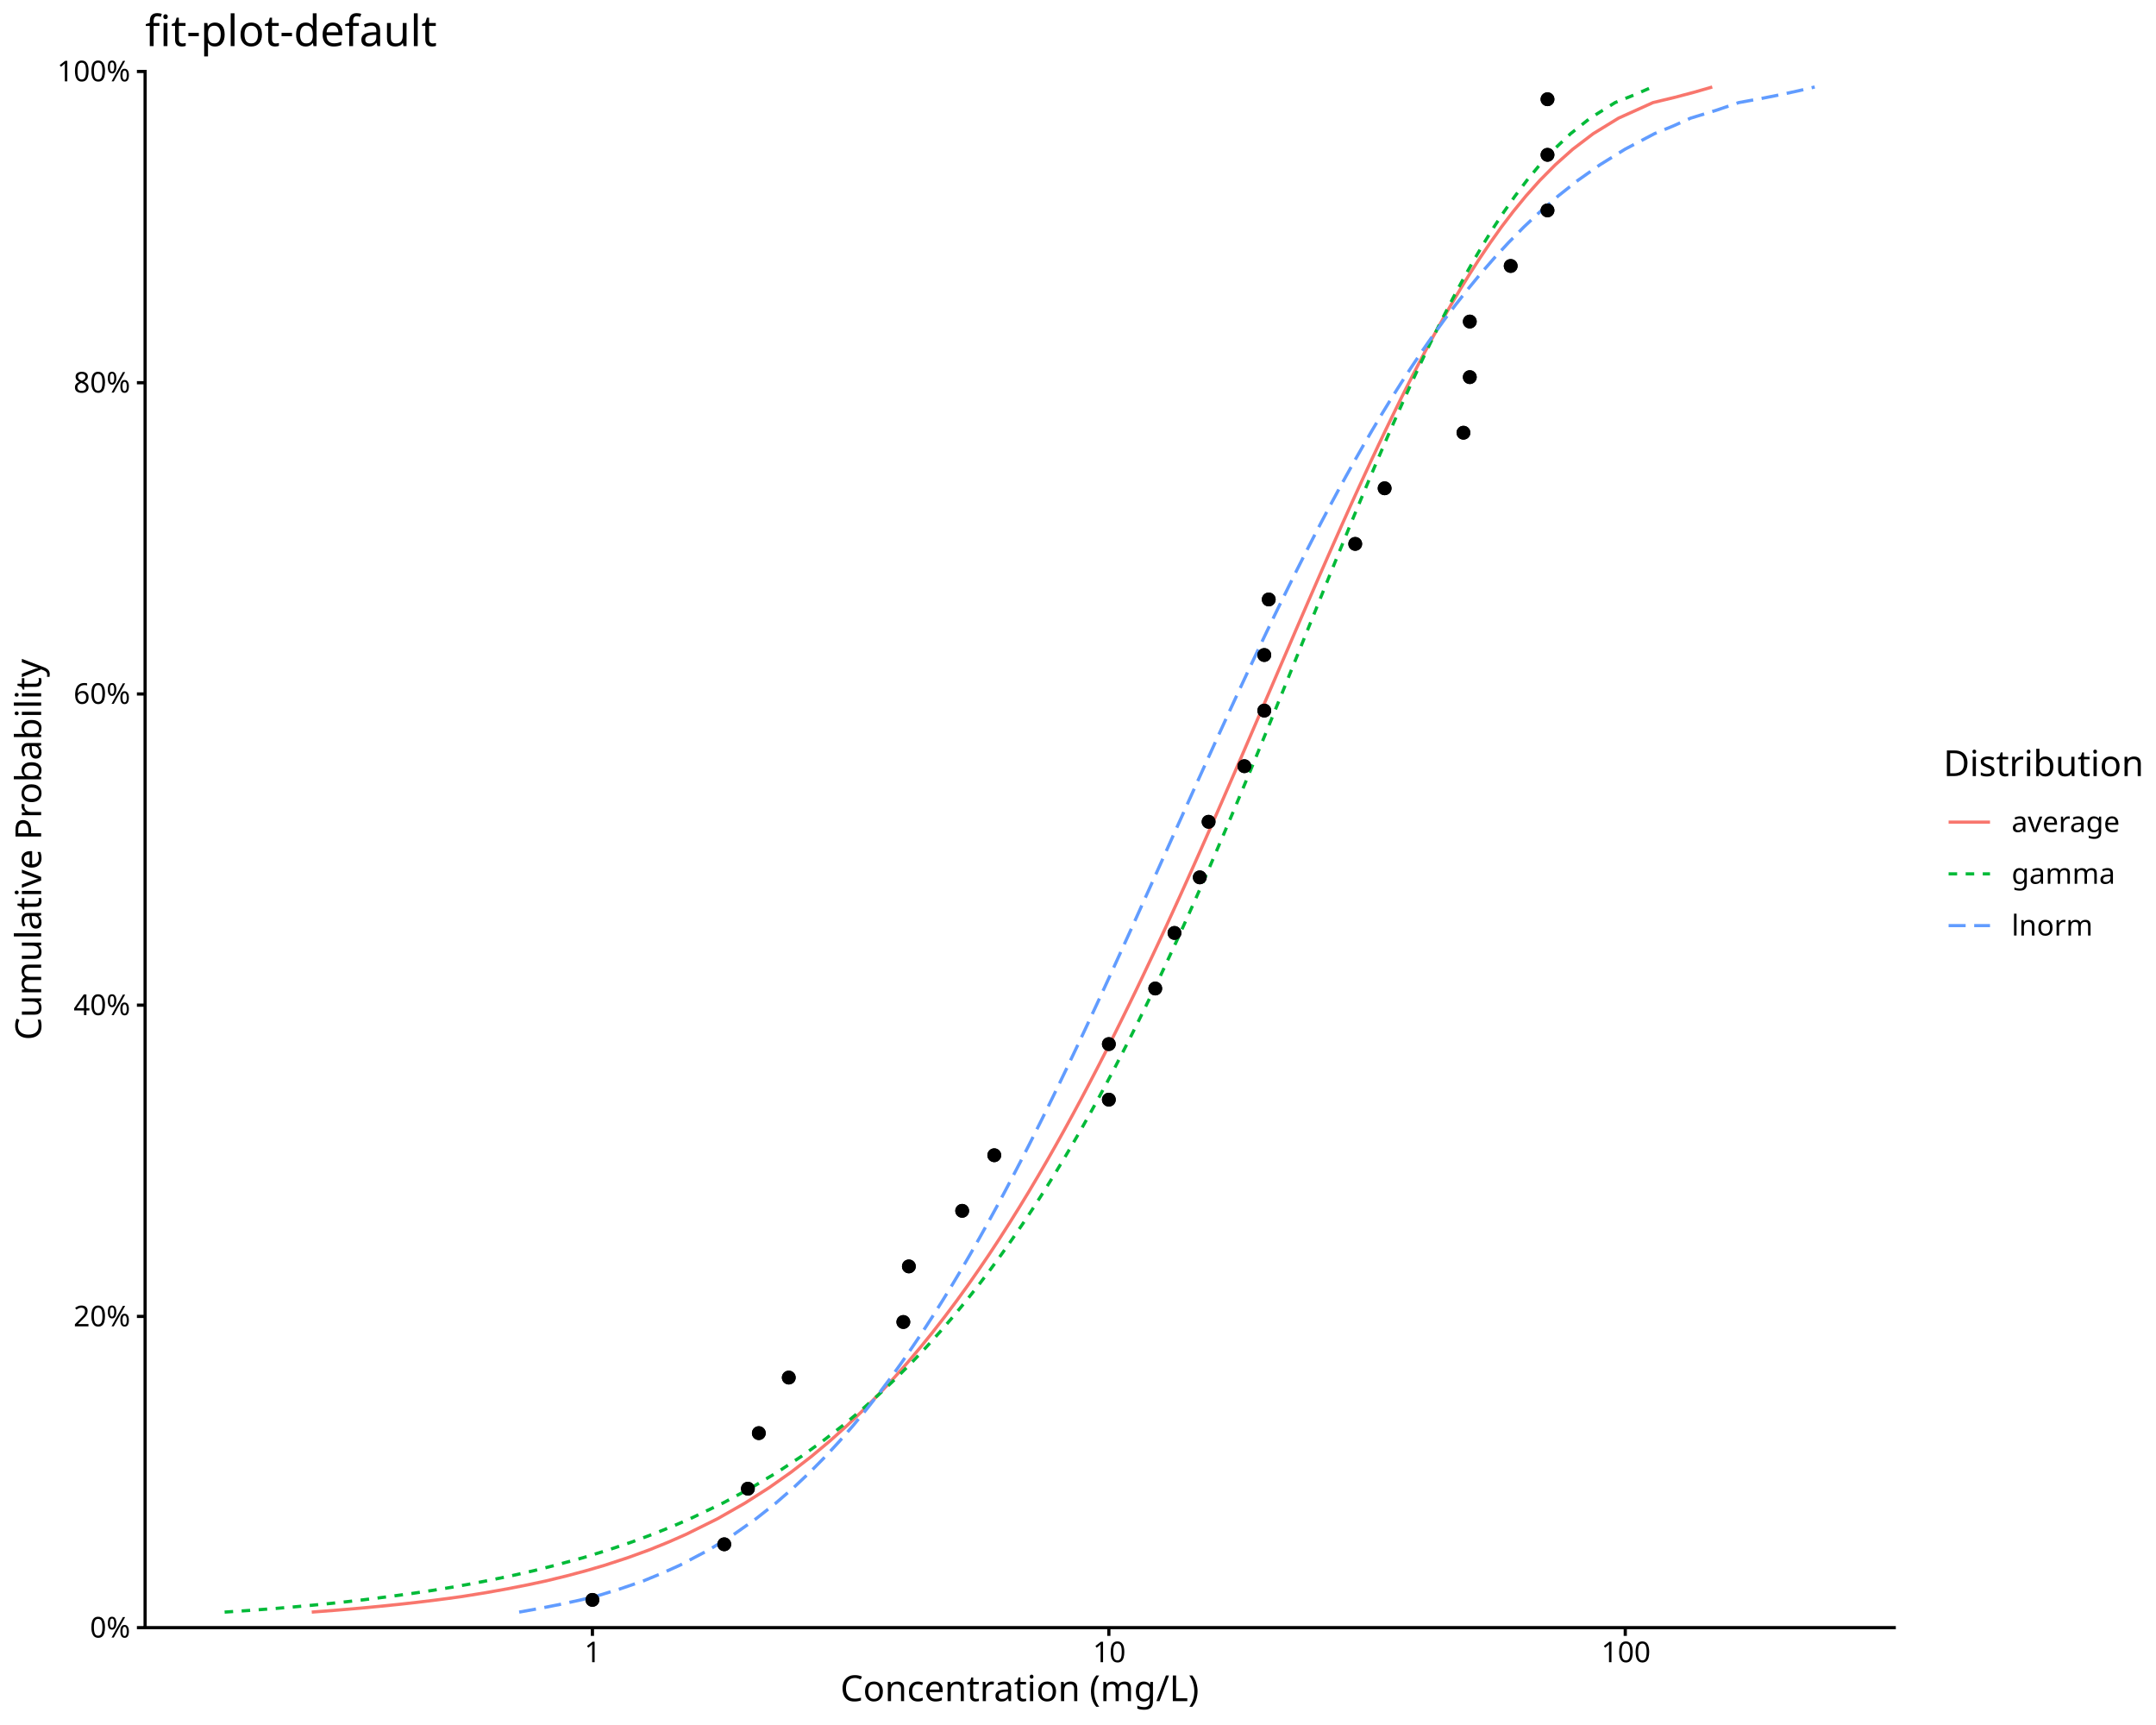
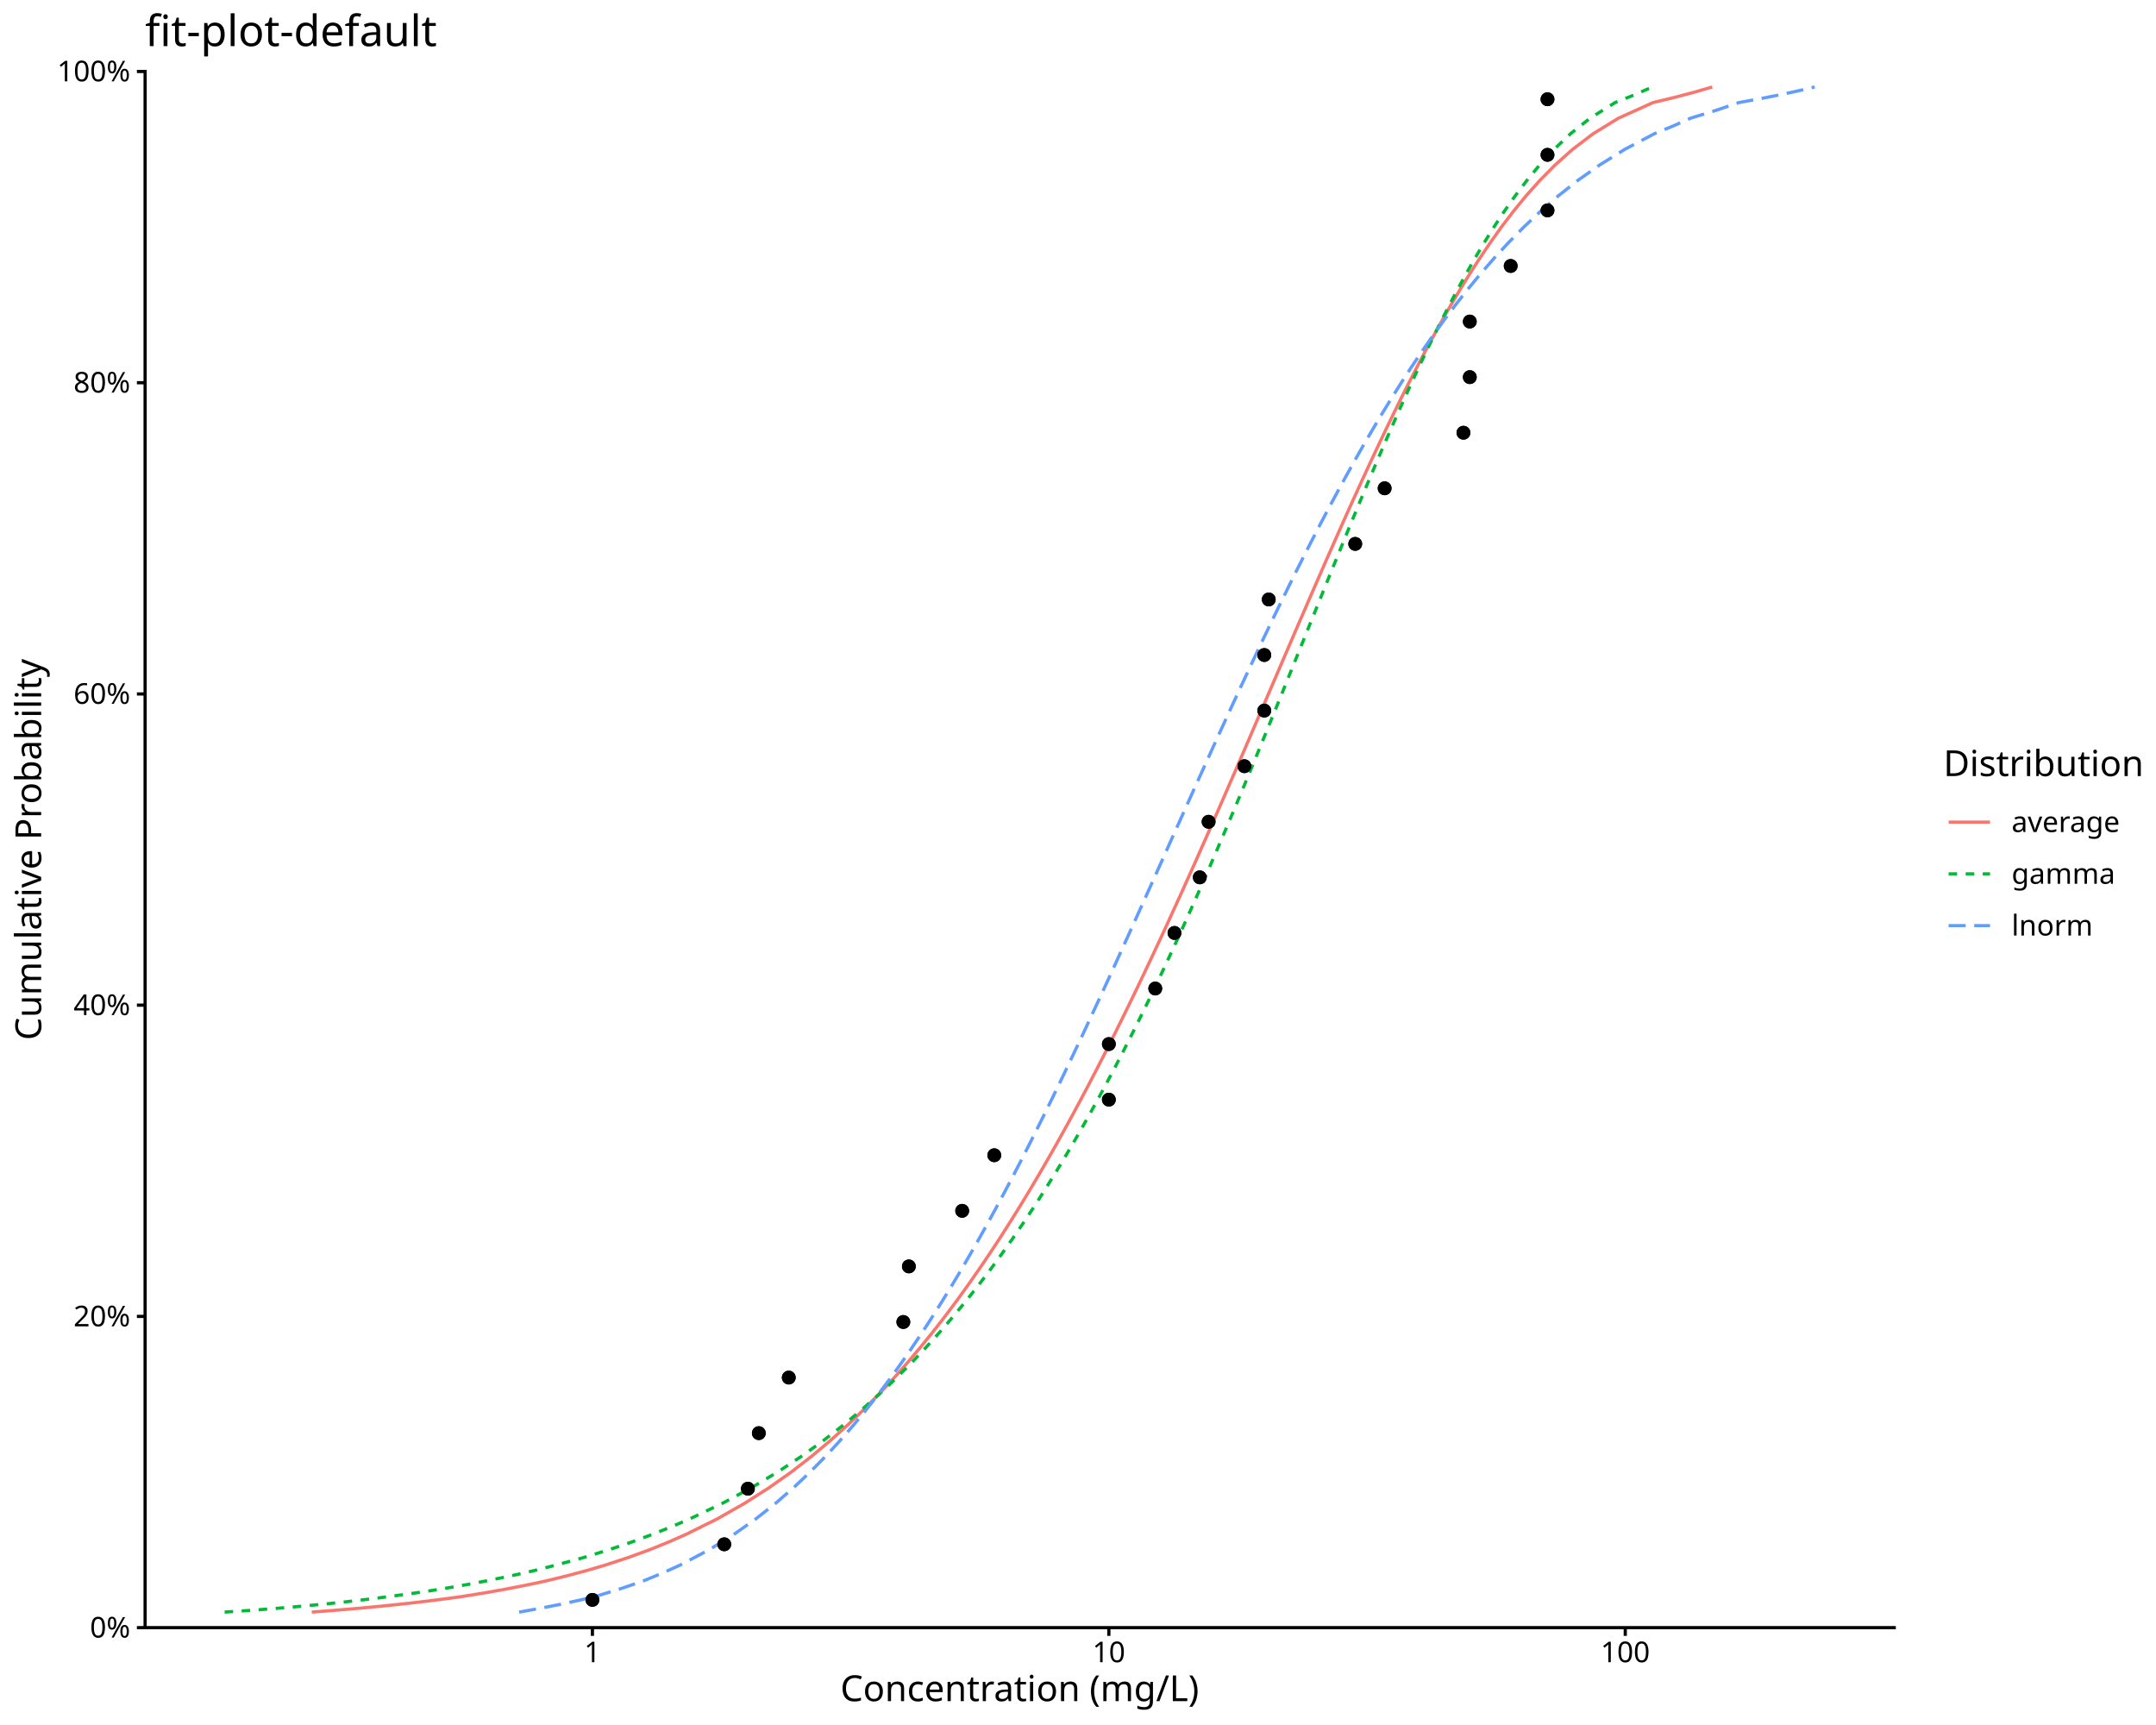
<svg xmlns="http://www.w3.org/2000/svg" class="svglite" data-engine-version="2.0" width="720.00pt" height="576.00pt" viewBox="0 0 720.00 576.00">
  <defs>
    <style type="text/css">
    .svglite line, .svglite polyline, .svglite polygon, .svglite path, .svglite rect, .svglite circle {
      fill: none;
      stroke: #000000;
      stroke-linecap: round;
      stroke-linejoin: round;
      stroke-miterlimit: 10.00;
    }
  </style>
  </defs>
  <rect width="100%" height="100%" style="stroke: none; fill: #FFFFFF;" />
  <defs>
    <clipPath id="cpMC4wMHw3MjAuMDB8MC4wMHw1NzYuMDA=">
      <rect x="0.00" y="0.00" width="720.00" height="576.00" />
    </clipPath>
  </defs>
  <g clip-path="url(#cpMC4wMHw3MjAuMDB8MC4wMHw1NzYuMDA=)">
    <rect x="0.00" y="0.00" width="720.00" height="576.00" style="stroke-width: 1.07; stroke: #FFFFFF; fill: #FFFFFF;" />
  </g>
  <defs>
    <clipPath id="cpNDguNDZ8NjMyLjU4fDIzLjg2fDU0My41MA==">
      <rect x="48.46" y="23.86" width="584.12" height="519.64" />
    </clipPath>
  </defs>
  <g clip-path="url(#cpNDguNDZ8NjMyLjU4fDIzLjg2fDU0My41MA==)">
    <rect x="48.46" y="23.86" width="584.12" height="519.64" style="stroke-width: 1.07; stroke: none; fill: #FFFFFF;" />
    <polyline points="104.11,538.30 112.54,537.65 120.11,537.00 126.98,536.35 133.28,535.71 139.09,535.06 144.48,534.41 149.51,533.76 154.22,533.11 162.27,531.81 169.55,530.51 176.17,529.21 182.26,527.91 189.35,526.18 195.82,524.45 201.78,522.71 209.69,520.12 216.83,517.52 223.24,514.92 229.14,512.32 239.61,507.13 248.74,501.93 256.88,496.73 264.23,491.54 270.95,486.34 277.17,481.14 282.95,475.95 288.37,470.75 293.48,465.55 298.32,460.36 302.92,455.16 307.32,449.96 311.52,444.77 315.57,439.57 319.46,434.38 323.22,429.18 326.85,423.98 330.38,418.79 333.80,413.59 337.12,408.39 340.36,403.20 343.53,398.00 346.61,392.80 349.63,387.61 352.59,382.41 355.49,377.21 358.33,372.02 361.12,366.82 363.86,361.63 366.56,356.43 369.22,351.23 371.84,346.04 374.42,340.84 376.97,335.64 379.49,330.45 381.97,325.25 384.43,320.05 386.87,314.86 389.28,309.66 391.66,304.46 394.03,299.27 396.38,294.07 398.71,288.88 401.02,283.68 403.32,278.48 405.61,273.29 407.89,268.09 410.15,262.89 412.41,257.70 414.66,252.50 416.90,247.30 419.13,242.11 421.37,236.91 423.60,231.72 425.83,226.52 428.06,221.32 430.30,216.13 432.53,210.93 434.78,205.73 437.03,200.54 439.29,195.34 441.56,190.14 443.84,184.95 446.14,179.75 448.45,174.55 450.78,169.36 453.14,164.16 455.52,158.97 457.93,153.77 460.37,148.57 462.84,143.38 465.36,138.18 467.91,132.98 470.52,127.79 473.19,122.59 475.91,117.39 478.71,112.20 481.59,107.00 484.56,101.80 487.64,96.61 490.84,91.41 494.18,86.22 497.69,81.02 501.39,75.82 505.35,70.63 509.60,65.43 514.24,60.23 519.38,55.04 525.21,49.84 532.05,44.64 540.51,39.45 552.04,34.25 559.23,32.52 565.78,30.79 571.81,29.05 " style="stroke-width: 1.07; stroke: #F8766D; stroke-linecap: butt;" />
    <polyline points="75.01,538.30 83.52,537.73 91.16,537.15 98.09,536.57 104.43,535.99 110.28,535.42 115.71,534.84 120.77,534.26 125.51,533.68 129.96,533.11 137.63,532.07 144.59,531.03 150.95,529.99 156.82,528.95 162.26,527.91 170.74,526.18 178.36,524.45 185.27,522.71 194.78,520.12 203.21,517.52 210.93,514.92 217.93,512.32 224.45,509.72 230.44,507.13 241.34,501.93 250.99,496.73 259.67,491.54 267.57,486.34 274.81,481.14 281.51,475.95 287.75,470.75 293.59,465.55 299.09,460.36 304.28,455.16 309.20,449.96 313.88,444.77 318.35,439.57 322.63,434.38 326.74,429.18 330.69,423.98 334.49,418.79 338.16,413.59 341.72,408.39 345.16,403.20 348.50,398.00 351.74,392.80 354.90,387.61 357.98,382.41 360.98,377.21 363.91,372.02 366.78,366.82 369.58,361.63 372.33,356.43 375.02,351.23 377.66,346.04 380.26,340.84 382.81,335.64 385.32,330.45 387.80,325.25 390.23,320.05 392.64,314.86 395.01,309.66 397.35,304.46 399.67,299.27 401.96,294.07 404.22,288.88 406.46,283.68 408.69,278.48 410.89,273.29 413.08,268.09 415.25,262.89 417.41,257.70 419.56,252.50 421.69,247.30 423.81,242.11 425.93,236.91 428.04,231.72 430.14,226.52 432.24,221.32 434.34,216.13 436.44,210.93 438.54,205.73 440.64,200.54 442.74,195.34 444.85,190.14 446.97,184.95 449.10,179.75 451.23,174.55 453.39,169.36 455.56,164.16 457.74,158.97 459.95,153.77 462.18,148.57 464.44,143.38 466.73,138.18 469.06,132.98 471.42,127.79 473.83,122.59 476.29,117.39 478.81,112.20 481.39,107.00 484.04,101.80 486.78,96.61 489.62,91.41 492.57,86.22 495.65,81.02 498.89,75.82 502.31,70.63 505.97,65.43 509.91,60.23 514.21,55.04 519.01,49.84 524.50,44.64 531.03,39.45 539.37,34.25 545.84,31.65 551.79,29.05 " style="stroke-width: 1.07; stroke: #00BA38; stroke-dasharray: 2.85,2.85; stroke-linecap: butt;" />
    <polyline points="173.38,538.30 180.57,537.00 187.12,535.71 193.15,534.41 198.73,533.11 207.20,530.51 214.81,527.91 221.10,525.31 226.91,522.71 236.75,517.52 245.13,512.32 252.47,507.13 259.05,501.93 265.03,496.73 270.53,491.54 275.65,486.34 280.44,481.14 284.96,475.95 289.25,470.75 293.33,465.55 297.23,460.36 300.98,455.16 304.58,449.96 308.07,444.77 311.44,439.57 314.71,434.38 317.90,429.18 321.00,423.98 324.02,418.79 326.98,413.59 329.88,408.39 332.72,403.20 335.51,398.00 338.24,392.80 340.94,387.61 343.59,382.41 346.21,377.21 348.80,372.02 351.35,366.82 353.87,361.63 356.37,356.43 358.84,351.23 361.30,346.04 363.73,340.84 366.14,335.64 368.54,330.45 370.93,325.25 373.30,320.05 375.66,314.86 378.02,309.66 380.36,304.46 382.70,299.27 385.04,294.07 387.37,288.88 389.70,283.68 392.03,278.48 394.37,273.29 396.70,268.09 399.04,262.89 401.39,257.70 403.74,252.50 406.10,247.30 408.48,242.11 410.86,236.91 413.26,231.72 415.68,226.52 418.11,221.32 420.56,216.13 423.03,210.93 425.53,205.73 428.06,200.54 430.61,195.34 433.19,190.14 435.81,184.95 438.47,179.75 441.16,174.55 443.90,169.36 446.69,164.16 449.53,158.97 452.42,153.77 455.38,148.57 458.41,143.38 461.51,138.18 464.69,132.98 467.96,127.79 471.34,122.59 474.82,117.39 478.43,112.20 482.18,107.00 486.08,101.80 490.16,96.61 494.44,91.41 498.96,86.22 503.76,81.02 508.87,75.82 514.38,70.63 520.36,65.43 526.93,60.23 534.28,55.04 542.65,49.84 552.50,44.64 558.79,42.05 564.59,39.45 573.07,36.85 580.68,34.25 587.86,32.95 594.42,31.65 600.45,30.35 606.03,29.05 " style="stroke-width: 1.07; stroke: #619CFF; stroke-dasharray: 5.69,2.85; stroke-linecap: butt;" />
    <circle cx="253.41" cy="478.54" r="1.95" style="stroke-width: 0.71; fill: #000000;" />
    <circle cx="263.41" cy="459.99" r="1.95" style="stroke-width: 0.71; fill: #000000;" />
    <circle cx="303.52" cy="422.87" r="1.95" style="stroke-width: 0.71; fill: #000000;" />
    <circle cx="370.30" cy="367.19" r="1.95" style="stroke-width: 0.71; fill: #000000;" />
    <circle cx="403.61" cy="274.40" r="1.95" style="stroke-width: 0.71; fill: #000000;" />
    <circle cx="415.56" cy="255.84" r="1.95" style="stroke-width: 0.71; fill: #000000;" />
    <circle cx="332.04" cy="385.75" r="1.95" style="stroke-width: 0.71; fill: #000000;" />
    <circle cx="370.30" cy="348.63" r="1.95" style="stroke-width: 0.71; fill: #000000;" />
    <circle cx="392.22" cy="311.52" r="1.95" style="stroke-width: 0.71; fill: #000000;" />
    <circle cx="400.67" cy="292.96" r="1.95" style="stroke-width: 0.71; fill: #000000;" />
    <circle cx="422.21" cy="237.28" r="1.95" style="stroke-width: 0.71; fill: #000000;" />
    <circle cx="422.21" cy="218.72" r="1.95" style="stroke-width: 0.71; fill: #000000;" />
    <circle cx="423.70" cy="200.17" r="1.95" style="stroke-width: 0.71; fill: #000000;" />
    <circle cx="488.72" cy="144.49" r="1.95" style="stroke-width: 0.71; fill: #000000;" />
    <circle cx="490.84" cy="125.93" r="1.95" style="stroke-width: 0.71; fill: #000000;" />
    <circle cx="516.79" cy="70.25" r="1.95" style="stroke-width: 0.71; fill: #000000;" />
    <circle cx="516.79" cy="51.70" r="1.95" style="stroke-width: 0.71; fill: #000000;" />
    <circle cx="516.79" cy="33.14" r="1.95" style="stroke-width: 0.71; fill: #000000;" />
    <circle cx="197.84" cy="534.22" r="1.95" style="stroke-width: 0.71; fill: #000000;" />
    <circle cx="241.87" cy="515.66" r="1.95" style="stroke-width: 0.71; fill: #000000;" />
    <circle cx="249.76" cy="497.10" r="1.95" style="stroke-width: 0.71; fill: #000000;" />
    <circle cx="301.67" cy="441.43" r="1.95" style="stroke-width: 0.71; fill: #000000;" />
    <circle cx="321.32" cy="404.31" r="1.95" style="stroke-width: 0.71; fill: #000000;" />
    <circle cx="385.80" cy="330.08" r="1.95" style="stroke-width: 0.71; fill: #000000;" />
    <circle cx="452.58" cy="181.61" r="1.95" style="stroke-width: 0.71; fill: #000000;" />
    <circle cx="462.40" cy="163.05" r="1.95" style="stroke-width: 0.71; fill: #000000;" />
    <circle cx="490.84" cy="107.37" r="1.95" style="stroke-width: 0.71; fill: #000000;" />
    <circle cx="504.50" cy="88.81" r="1.95" style="stroke-width: 0.71; fill: #000000;" />
    <circle cx="253.41" cy="478.54" r="1.95" style="stroke-width: 0.71; fill: #000000;" />
    <circle cx="263.41" cy="459.99" r="1.95" style="stroke-width: 0.71; fill: #000000;" />
    <circle cx="303.52" cy="422.87" r="1.95" style="stroke-width: 0.71; fill: #000000;" />
    <circle cx="370.30" cy="367.19" r="1.95" style="stroke-width: 0.71; fill: #000000;" />
    <circle cx="403.61" cy="274.40" r="1.95" style="stroke-width: 0.71; fill: #000000;" />
    <circle cx="415.56" cy="255.84" r="1.95" style="stroke-width: 0.71; fill: #000000;" />
    <circle cx="332.04" cy="385.75" r="1.95" style="stroke-width: 0.71; fill: #000000;" />
    <circle cx="370.30" cy="348.63" r="1.95" style="stroke-width: 0.71; fill: #000000;" />
    <circle cx="392.22" cy="311.52" r="1.95" style="stroke-width: 0.71; fill: #000000;" />
    <circle cx="400.67" cy="292.96" r="1.95" style="stroke-width: 0.71; fill: #000000;" />
    <circle cx="422.21" cy="237.28" r="1.95" style="stroke-width: 0.71; fill: #000000;" />
    <circle cx="422.21" cy="218.72" r="1.95" style="stroke-width: 0.71; fill: #000000;" />
    <circle cx="423.70" cy="200.17" r="1.95" style="stroke-width: 0.71; fill: #000000;" />
    <circle cx="488.72" cy="144.49" r="1.95" style="stroke-width: 0.71; fill: #000000;" />
    <circle cx="490.84" cy="125.93" r="1.95" style="stroke-width: 0.71; fill: #000000;" />
    <circle cx="516.79" cy="70.25" r="1.95" style="stroke-width: 0.71; fill: #000000;" />
    <circle cx="516.79" cy="51.70" r="1.95" style="stroke-width: 0.71; fill: #000000;" />
    <circle cx="516.79" cy="33.14" r="1.95" style="stroke-width: 0.71; fill: #000000;" />
    <circle cx="197.84" cy="534.22" r="1.95" style="stroke-width: 0.71; fill: #000000;" />
    <circle cx="241.87" cy="515.66" r="1.95" style="stroke-width: 0.71; fill: #000000;" />
    <circle cx="249.76" cy="497.10" r="1.95" style="stroke-width: 0.71; fill: #000000;" />
    <circle cx="301.67" cy="441.43" r="1.95" style="stroke-width: 0.71; fill: #000000;" />
    <circle cx="321.32" cy="404.31" r="1.95" style="stroke-width: 0.71; fill: #000000;" />
    <circle cx="385.80" cy="330.08" r="1.95" style="stroke-width: 0.71; fill: #000000;" />
    <circle cx="452.58" cy="181.61" r="1.95" style="stroke-width: 0.71; fill: #000000;" />
    <circle cx="462.40" cy="163.05" r="1.95" style="stroke-width: 0.71; fill: #000000;" />
    <circle cx="490.84" cy="107.37" r="1.95" style="stroke-width: 0.71; fill: #000000;" />
    <circle cx="504.50" cy="88.81" r="1.95" style="stroke-width: 0.71; fill: #000000;" />
    <polyline points="253.41,478.54 253.41,478.54 " style="stroke-width: 1.07; stroke-linecap: butt;" />
    <polyline points="263.41,459.99 263.41,459.99 " style="stroke-width: 1.07; stroke-linecap: butt;" />
    <polyline points="303.52,422.87 303.52,422.87 " style="stroke-width: 1.07; stroke-linecap: butt;" />
    <polyline points="370.30,367.19 370.30,367.19 " style="stroke-width: 1.07; stroke-linecap: butt;" />
    <polyline points="403.61,274.40 403.61,274.40 " style="stroke-width: 1.07; stroke-linecap: butt;" />
    <polyline points="415.56,255.84 415.56,255.84 " style="stroke-width: 1.07; stroke-linecap: butt;" />
    <polyline points="332.04,385.75 332.04,385.75 " style="stroke-width: 1.07; stroke-linecap: butt;" />
    <polyline points="370.30,348.63 370.30,348.63 " style="stroke-width: 1.07; stroke-linecap: butt;" />
    <polyline points="392.22,311.52 392.22,311.52 " style="stroke-width: 1.07; stroke-linecap: butt;" />
    <polyline points="400.67,292.96 400.67,292.96 " style="stroke-width: 1.07; stroke-linecap: butt;" />
    <polyline points="422.21,237.28 422.21,237.28 " style="stroke-width: 1.07; stroke-linecap: butt;" />
    <polyline points="422.21,218.72 422.21,218.72 " style="stroke-width: 1.07; stroke-linecap: butt;" />
    <polyline points="423.70,200.17 423.70,200.17 " style="stroke-width: 1.07; stroke-linecap: butt;" />
    <polyline points="488.72,144.49 488.72,144.49 " style="stroke-width: 1.07; stroke-linecap: butt;" />
    <polyline points="490.84,125.93 490.84,125.93 " style="stroke-width: 1.07; stroke-linecap: butt;" />
    <polyline points="516.79,70.25 516.79,70.25 " style="stroke-width: 1.07; stroke-linecap: butt;" />
    <polyline points="516.79,51.70 516.79,51.70 " style="stroke-width: 1.07; stroke-linecap: butt;" />
    <polyline points="516.79,33.14 516.79,33.14 " style="stroke-width: 1.07; stroke-linecap: butt;" />
    <polyline points="197.84,534.22 197.84,534.22 " style="stroke-width: 1.07; stroke-linecap: butt;" />
    <polyline points="241.87,515.66 241.87,515.66 " style="stroke-width: 1.07; stroke-linecap: butt;" />
    <polyline points="249.76,497.10 249.76,497.10 " style="stroke-width: 1.07; stroke-linecap: butt;" />
    <polyline points="301.67,441.43 301.67,441.43 " style="stroke-width: 1.07; stroke-linecap: butt;" />
    <polyline points="321.32,404.31 321.32,404.31 " style="stroke-width: 1.07; stroke-linecap: butt;" />
    <polyline points="385.80,330.08 385.80,330.08 " style="stroke-width: 1.07; stroke-linecap: butt;" />
    <polyline points="452.58,181.61 452.58,181.61 " style="stroke-width: 1.07; stroke-linecap: butt;" />
    <polyline points="462.40,163.05 462.40,163.05 " style="stroke-width: 1.07; stroke-linecap: butt;" />
    <polyline points="490.84,107.37 490.84,107.37 " style="stroke-width: 1.07; stroke-linecap: butt;" />
    <polyline points="504.50,88.81 504.50,88.81 " style="stroke-width: 1.07; stroke-linecap: butt;" />
  </g>
  <g clip-path="url(#cpMC4wMHw3MjAuMDB8MC4wMHw1NzYuMDA=)">
    <polyline points="48.46,543.50 48.46,524.94 48.46,506.38 48.46,487.82 48.46,469.27 48.46,450.71 48.46,432.15 48.46,413.59 48.46,395.03 48.46,376.47 48.46,357.91 48.46,339.36 48.46,320.80 48.46,302.24 48.46,283.68 48.46,265.12 48.46,246.56 48.46,228.00 48.46,209.44 48.46,190.89 48.46,172.33 48.46,153.77 48.46,135.21 48.46,116.65 48.46,98.09 48.46,79.53 48.46,60.98 48.46,42.42 48.46,23.86 " style="stroke-width: 1.07; stroke-linecap: square;" />
    <text x="43.52" y="546.80" text-anchor="end" style="font-size: 9.60px; font-family: sans;" textLength="13.88px" lengthAdjust="spacingAndGlyphs">0%</text>
    <text x="43.52" y="442.88" text-anchor="end" style="font-size: 9.60px; font-family: sans;" textLength="19.22px" lengthAdjust="spacingAndGlyphs">20%</text>
    <text x="43.52" y="338.95" text-anchor="end" style="font-size: 9.60px; font-family: sans;" textLength="19.22px" lengthAdjust="spacingAndGlyphs">40%</text>
    <text x="43.52" y="235.02" text-anchor="end" style="font-size: 9.60px; font-family: sans;" textLength="19.22px" lengthAdjust="spacingAndGlyphs">60%</text>
    <text x="43.52" y="131.09" text-anchor="end" style="font-size: 9.60px; font-family: sans;" textLength="19.22px" lengthAdjust="spacingAndGlyphs">80%</text>
    <text x="43.52" y="27.16" text-anchor="end" style="font-size: 9.60px; font-family: sans;" textLength="24.55px" lengthAdjust="spacingAndGlyphs">100%</text>
    <polyline points="45.72,543.50 48.46,543.50 " style="stroke-width: 1.07; stroke-linecap: butt;" />
    <polyline points="45.72,439.57 48.46,439.57 " style="stroke-width: 1.07; stroke-linecap: butt;" />
    <polyline points="45.72,335.64 48.46,335.64 " style="stroke-width: 1.07; stroke-linecap: butt;" />
    <polyline points="45.72,231.72 48.46,231.72 " style="stroke-width: 1.07; stroke-linecap: butt;" />
    <polyline points="45.72,127.79 48.46,127.79 " style="stroke-width: 1.07; stroke-linecap: butt;" />
    <polyline points="45.72,23.86 48.46,23.86 " style="stroke-width: 1.07; stroke-linecap: butt;" />
    <polyline points="48.46,543.50 294.34,543.50 344.83,543.50 374.72,543.50 396.03,543.50 412.60,543.50 426.16,543.50 437.63,543.50 447.58,543.50 456.36,543.50 464.22,543.50 471.33,543.50 477.83,543.50 483.80,543.50 489.34,543.50 494.49,543.50 499.31,543.50 503.84,543.50 508.12,543.50 512.16,543.50 515.99,543.50 519.64,543.50 523.12,543.50 526.44,543.50 529.62,543.50 532.67,543.50 535.61,543.50 538.43,543.50 541.15,543.50 543.77,543.50 546.31,543.50 548.76,543.50 551.14,543.50 553.44,543.50 555.67,543.50 557.84,543.50 559.95,543.50 562.00,543.50 563.99,543.50 565.94,543.50 567.83,543.50 569.68,543.50 571.48,543.50 573.24,543.50 574.96,543.50 576.65,543.50 578.29,543.50 579.90,543.50 581.48,543.50 583.02,543.50 584.53,543.50 586.01,543.50 587.47,543.50 588.89,543.50 590.29,543.50 591.66,543.50 593.01,543.50 594.34,543.50 595.64,543.50 596.92,543.50 598.18,543.50 599.41,543.50 600.63,543.50 601.83,543.50 603.01,543.50 604.17,543.50 605.31,543.50 606.44,543.50 607.55,543.50 608.64,543.50 609.72,543.50 610.78,543.50 611.82,543.50 612.86,543.50 613.87,543.50 614.88,543.50 615.87,543.50 616.85,543.50 617.82,543.50 618.77,543.50 619.71,543.50 620.64,543.50 621.56,543.50 622.47,543.50 623.36,543.50 624.25,543.50 625.13,543.50 625.99,543.50 626.85,543.50 627.69,543.50 628.53,543.50 629.36,543.50 630.17,543.50 630.98,543.50 631.78,543.50 632.58,543.50 " style="stroke-width: 1.07; stroke-linecap: square;" />
    <polyline points="197.84,546.24 197.84,543.50 " style="stroke-width: 1.07; stroke-linecap: butt;" />
    <polyline points="370.30,546.24 370.30,543.50 " style="stroke-width: 1.07; stroke-linecap: butt;" />
    <polyline points="542.76,546.24 542.76,543.50 " style="stroke-width: 1.07; stroke-linecap: butt;" />
-     <text x="195.17" y="555.04" style="font-size: 9.60px; font-family: sans;" textLength="5.34px" lengthAdjust="spacingAndGlyphs">1</text>
-     <text x="364.96" y="555.04" style="font-size: 9.60px; font-family: sans;" textLength="10.68px" lengthAdjust="spacingAndGlyphs">10</text>
-     <text x="534.75" y="555.04" style="font-size: 9.60px; font-family: sans;" textLength="16.02px" lengthAdjust="spacingAndGlyphs">100</text>
+     <text x="197.84" y="555.04" text-anchor="middle" style="font-size: 9.60px; font-family: sans;" textLength="5.34px" lengthAdjust="spacingAndGlyphs">1</text>
+     <text x="370.30" y="555.04" text-anchor="middle" style="font-size: 9.60px; font-family: sans;" textLength="10.68px" lengthAdjust="spacingAndGlyphs">10</text>
+     <text x="542.76" y="555.04" text-anchor="middle" style="font-size: 9.60px; font-family: sans;" textLength="16.02px" lengthAdjust="spacingAndGlyphs">100</text>
    <text x="340.52" y="568.03" text-anchor="middle" style="font-size: 12.00px; font-family: sans;" textLength="112.73px" lengthAdjust="spacingAndGlyphs">Concentration (mg/L)</text>
    <text transform="translate(13.74,283.68) rotate(-90)" text-anchor="middle" style="font-size: 12.00px; font-family: sans;" textLength="119.40px" lengthAdjust="spacingAndGlyphs">Cumulative Probability</text>
    <rect x="643.54" y="244.17" width="70.99" height="79.03" style="stroke-width: 1.07; stroke: none; fill: #FFFFFF;" />
    <text x="649.01" y="259.15" style="font-size: 12.00px; font-family: sans;" textLength="60.03px" lengthAdjust="spacingAndGlyphs">Distribution</text>
    <rect x="649.01" y="265.87" width="17.28" height="17.28" style="stroke-width: 1.07; stroke: none; fill: #FFFFFF;" />
    <line x1="650.74" y1="274.51" x2="664.57" y2="274.51" style="stroke-width: 1.07; stroke: #F8766D; stroke-linecap: butt;" />
    <rect x="649.01" y="283.15" width="17.28" height="17.28" style="stroke-width: 1.07; stroke: none; fill: #FFFFFF;" />
    <line x1="650.74" y1="291.79" x2="664.57" y2="291.79" style="stroke-width: 1.07; stroke: #00BA38; stroke-dasharray: 2.85,2.85; stroke-linecap: butt;" />
    <rect x="649.01" y="300.43" width="17.28" height="17.28" style="stroke-width: 1.07; stroke: none; fill: #FFFFFF;" />
    <line x1="650.74" y1="309.07" x2="664.57" y2="309.07" style="stroke-width: 1.07; stroke: #619CFF; stroke-dasharray: 5.69,2.85; stroke-linecap: butt;" />
    <text x="671.77" y="277.82" style="font-size: 9.60px; font-family: sans;" textLength="34.70px" lengthAdjust="spacingAndGlyphs">average</text>
    <text x="671.77" y="295.10" style="font-size: 9.60px; font-family: sans;" textLength="32.02px" lengthAdjust="spacingAndGlyphs">gamma</text>
    <text x="671.77" y="312.38" style="font-size: 9.60px; font-family: sans;" textLength="24.01px" lengthAdjust="spacingAndGlyphs">lnorm</text>
    <text x="48.46" y="15.39" style="font-size: 14.40px; font-family: sans;" textLength="87.24px" lengthAdjust="spacingAndGlyphs">fit-plot-default</text>
  </g>
</svg>
